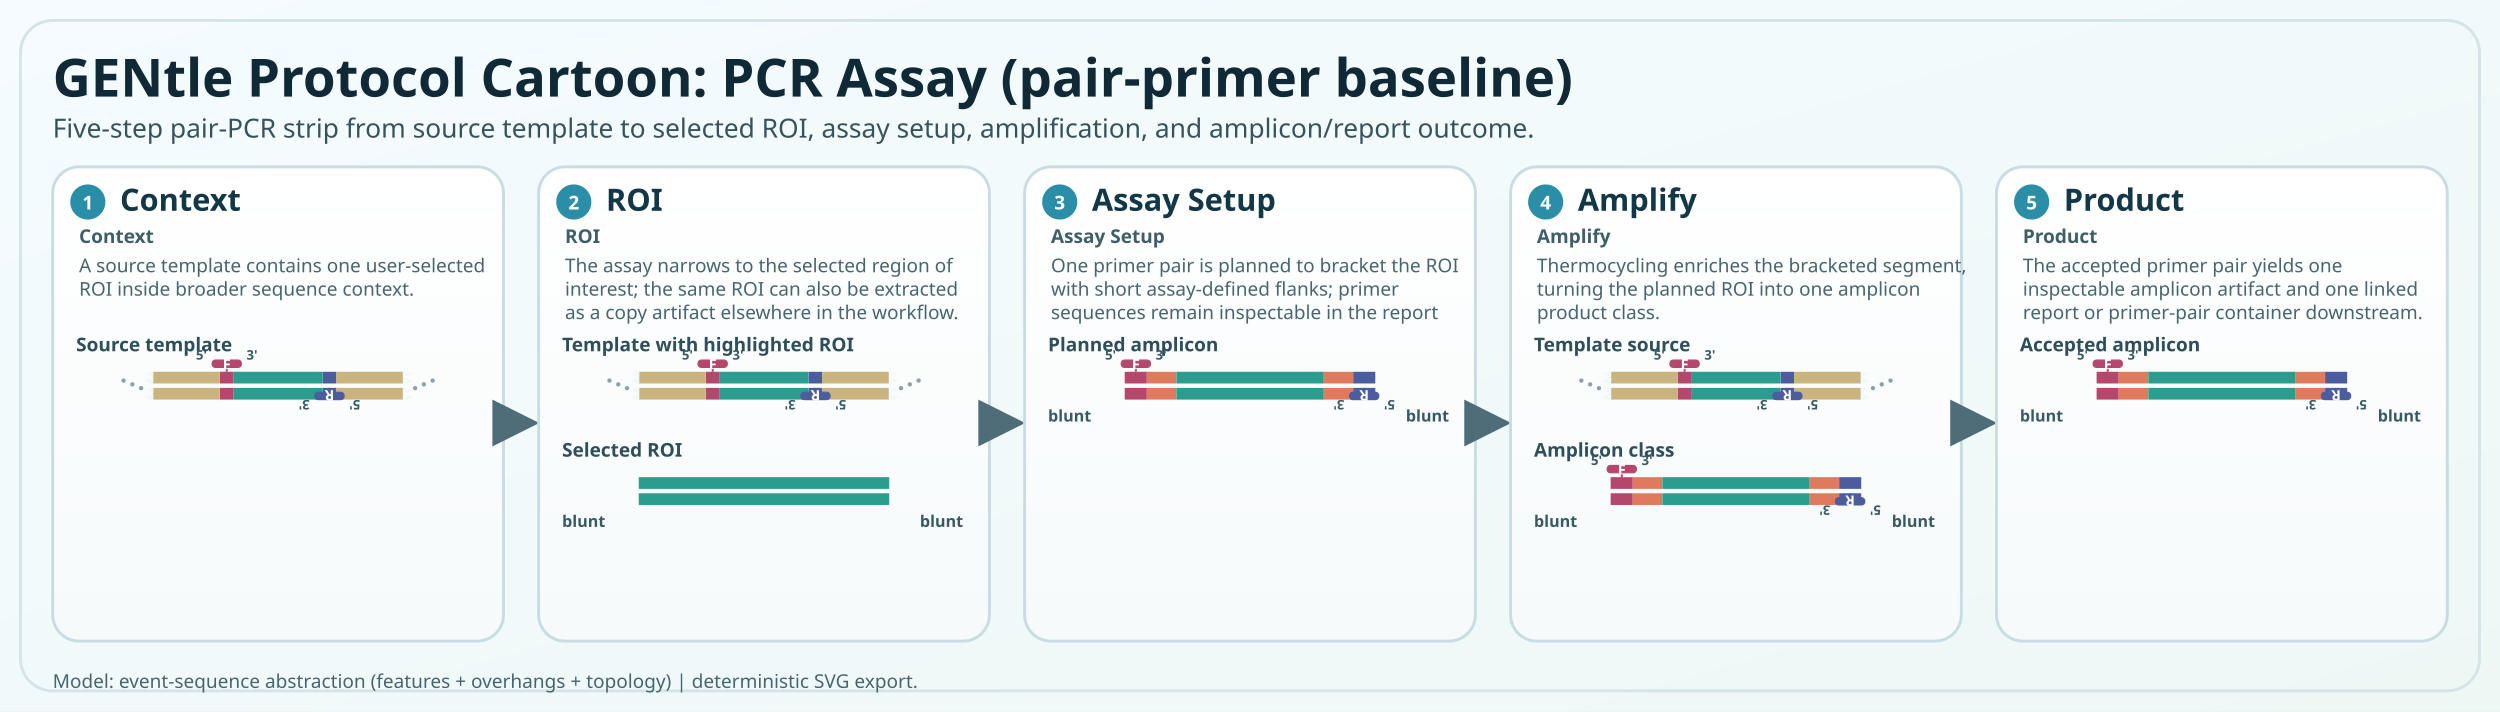
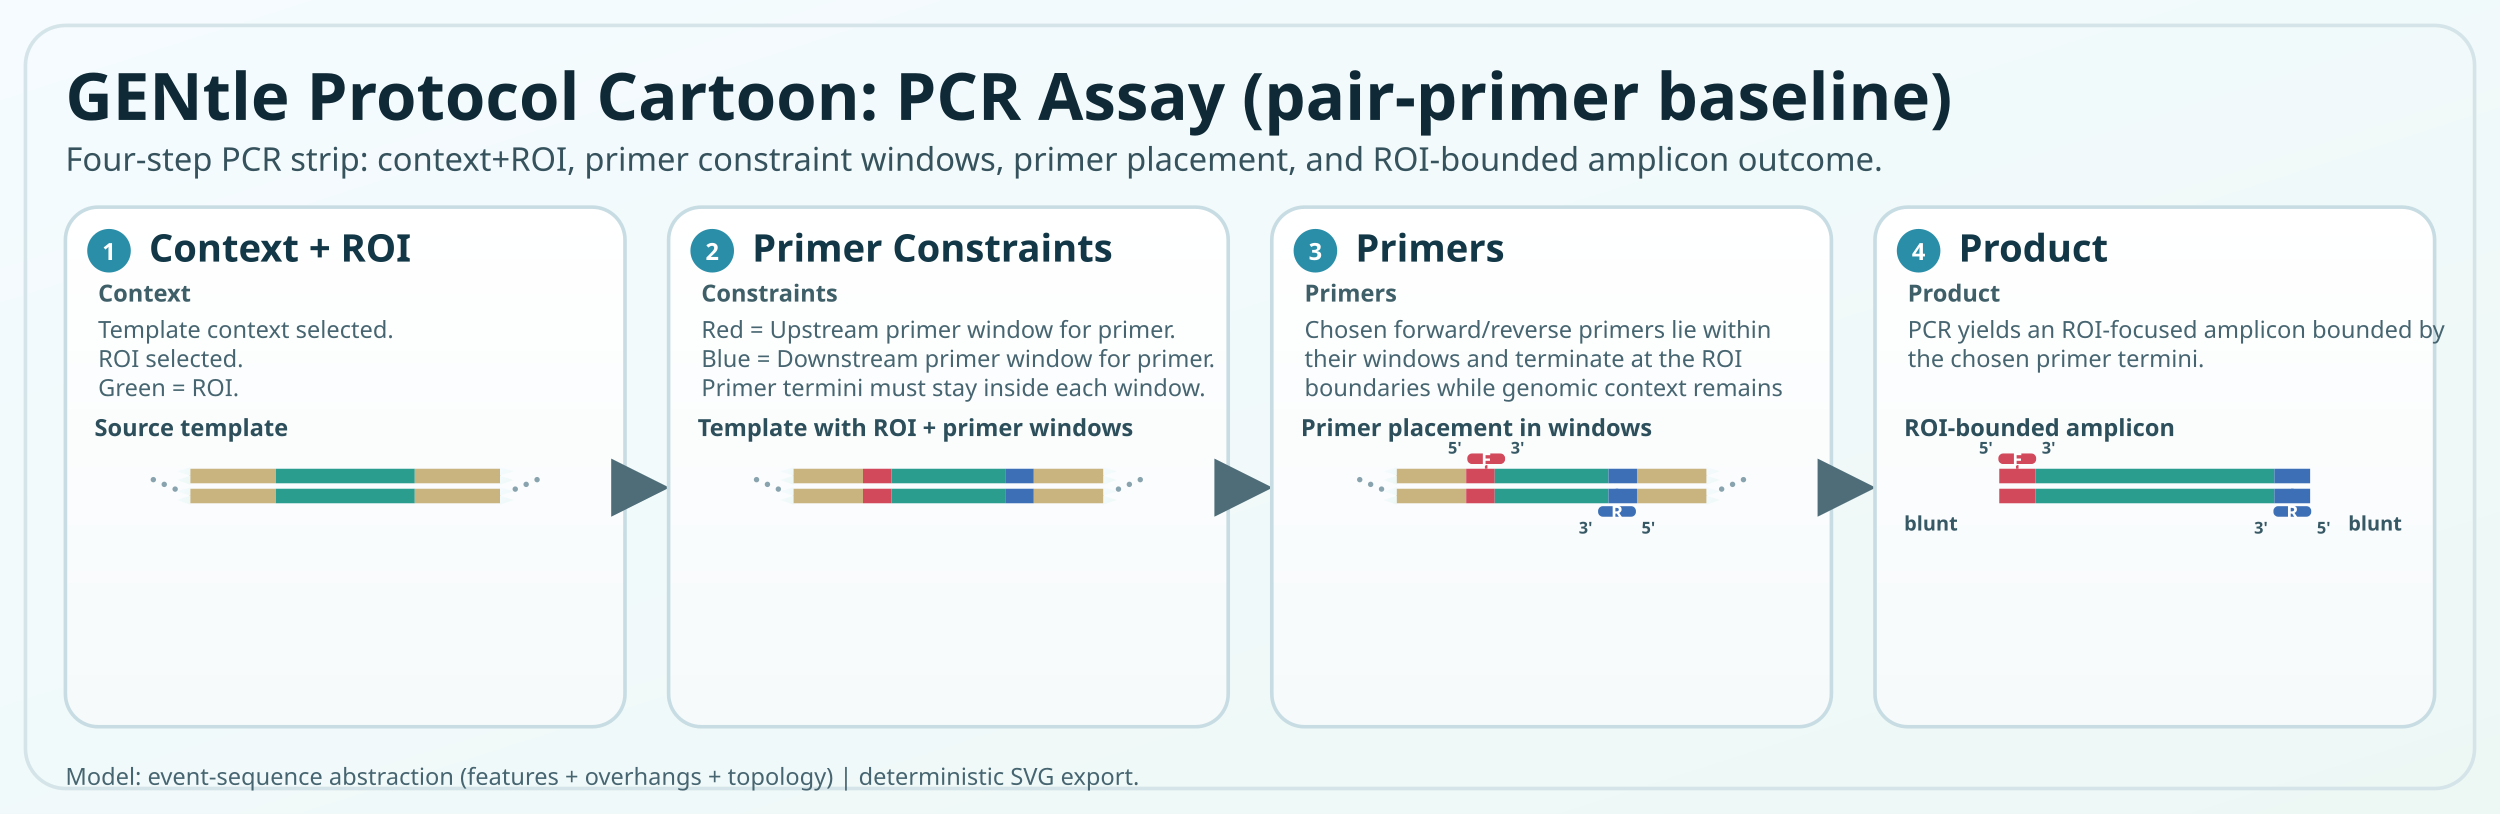
- <svg xmlns="http://www.w3.org/2000/svg" width="1708" height="486" viewBox="0 0 1708 486" role="img" aria-labelledby="title desc" data-protocol-id="pcr.assay.pair">
+ <svg xmlns="http://www.w3.org/2000/svg" width="1376" height="448" viewBox="0 0 1376 448" role="img" aria-labelledby="title desc" data-protocol-id="pcr.assay.pair">
  <defs>
    <linearGradient id="pc_bg" x1="0" y1="0" x2="1" y2="1">
      <stop offset="0%" stop-color="#f5fbff" />
      <stop offset="100%" stop-color="#edf8f5" />
    </linearGradient>
    <linearGradient id="pc_panel" x1="0" y1="0" x2="0" y2="1">
      <stop offset="0%" stop-color="#ffffff" />
      <stop offset="100%" stop-color="#f6fafb" />
    </linearGradient>
    <marker id="pc_arrow" markerWidth="12" markerHeight="12" refX="9" refY="6" orient="auto">
      <path d="M1,1 L11,6 L1,11 Z" fill="#4e6d78" />
    </marker>
    <style>.pc_title { font: 700 36px 'Avenir Next', 'Trebuchet MS', 'Segoe UI', sans-serif; fill: #0f2a36; }.pc_sub { font: 500 18px 'Avenir Next', 'Trebuchet MS', 'Segoe UI', sans-serif; fill: #36535d; }.pc_panel_title { font: 700 21px 'Avenir Next', 'Trebuchet MS', 'Segoe UI', sans-serif; fill: #123746; }.pc_panel_sub { font: 600 13px 'Avenir Next', 'Trebuchet MS', 'Segoe UI', sans-serif; fill: #3f5f68; }.pc_caption { font: 500 13px 'Avenir Next', 'Trebuchet MS', 'Segoe UI', sans-serif; fill: #466570; }.pc_mol_label { font: 600 13px 'Avenir Next', 'Trebuchet MS', 'Segoe UI', sans-serif; fill: #2d4f5b; }.pc_end_label { font: 600 11px 'Avenir Next', 'Trebuchet MS', 'Segoe UI', sans-serif; fill: #375965; }.pc_feature_marker_text { font: 700 10px 'Avenir Next', 'Trebuchet MS', 'Segoe UI', sans-serif; fill: #ffffff; }.pc_primer_label { font: 700 10px 'Avenir Next', 'Trebuchet MS', 'Segoe UI', sans-serif; fill: #ffffff; }.pc_primer_end_label { font: 600 9px 'Avenir Next', 'Trebuchet MS', 'Segoe UI', sans-serif; fill: #375965; }.pc_step_num { font: 700 13px 'Avenir Next', 'Trebuchet MS', 'Segoe UI', sans-serif; fill: #ffffff; }.pc_box { fill: url(#pc_panel); stroke: #c8dde3; stroke-width: 2; }.pc_link { stroke: #4e6d78; stroke-width: 3.2; marker-end: url(#pc_arrow); fill: none; }</style>
  </defs>
-   <rect x="0" y="0" width="1708" height="486" fill="url(#pc_bg)" />
-   <rect x="14" y="14" width="1680" height="458" rx="22" fill="none" stroke="#d4e4e8" stroke-width="2" />
+   <rect x="0" y="0" width="1376" height="448" fill="url(#pc_bg)" />
+   <rect x="14" y="14" width="1348" height="420" rx="22" fill="none" stroke="#d4e4e8" stroke-width="2" />
  <text x="36.0" y="66.0" class="pc_title">GENtle Protocol Cartoon: PCR Assay (pair-primer baseline)</text>
-   <text x="36.0" y="94.0" class="pc_sub">Five-step pair-PCR strip from source template to selected ROI, assay setup, amplification, and amplicon/report outcome.</text>
-   <rect class="pc_box" x="36.0" y="114.0" width="308.0" height="324.0" rx="18" data-event-id="context" data-action="Context" />
+   <text x="36.0" y="94.0" class="pc_sub">Four-step PCR strip: context+ROI, primer constraint windows, primer placement, and ROI-bounded amplicon outcome.</text>
+   <rect class="pc_box" x="36.0" y="114.0" width="308.0" height="286.0" rx="18" data-event-id="context_roi" data-action="Context" />
  <circle cx="60.0" cy="138.0" r="12" fill="#2b8ea8" />
  <text x="60.0" y="138.5" class="pc_step_num" text-anchor="middle" dominant-baseline="middle">1</text>
-   <text x="82.0" y="144.0" class="pc_panel_title">Context</text>
+   <text x="82.0" y="144.0" class="pc_panel_title">Context + ROI</text>
  <text x="54.0" y="166.0" class="pc_panel_sub">Context</text>
-   <text x="54.0" y="186.0" class="pc_caption">A source template contains one user-selected</text>
-   <text x="54.0" y="202.0" class="pc_caption">ROI inside broader sequence context.</text>
+   <text x="54.0" y="186.0" class="pc_caption">Template context selected.</text>
+   <text x="54.0" y="202.0" class="pc_caption">ROI selected.</text>
+   <text x="54.0" y="218.0" class="pc_caption">Green = ROI.</text>
  <g data-molecule-id="template_context" data-topology="linear">
    <text x="52.0" y="240.0" class="pc_mol_label">Source template</text>
-     <rect x="104.4" y="254.0" width="45.8" height="8" fill="#c9b37e" />
-     <rect x="150.3" y="254.0" width="9.2" height="8" fill="#b5476d" />
-     <rect x="159.4" y="254.0" width="61.1" height="8" fill="#2a9d8f" />
-     <rect x="220.6" y="254.0" width="9.2" height="8" fill="#4c5d9e" />
-     <rect x="229.7" y="254.0" width="45.8" height="8" fill="#c9b37e" />
-     <rect x="104.4" y="265.0" width="45.8" height="8" fill="#c9b37e" />
-     <rect x="150.3" y="265.0" width="9.2" height="8" fill="#b5476d" />
-     <rect x="159.4" y="265.0" width="61.1" height="8" fill="#2a9d8f" />
-     <rect x="220.6" y="265.0" width="9.2" height="8" fill="#4c5d9e" />
-     <rect x="229.7" y="265.0" width="45.8" height="8" fill="#c9b37e" />
-     <g data-primer-glyph="F" data-primer-anchor="top" data-primer-rotation="0">
-       <line x1="154.9" y1="254.0" x2="154.9" y2="252.0" stroke="#b5476d" stroke-width="1.4" />
-       <rect x="144.9" y="246.0" width="20.0" height="5.0" rx="2.2" fill="#b5476d" stroke="#b5476d" stroke-width="0.8" />
-       <text x="154.9" y="248.9" class="pc_primer_label" text-anchor="middle" dominant-baseline="middle">F</text>
-       <text x="141.4" y="242.5" class="pc_primer_end_label" text-anchor="end" dominant-baseline="middle">5'</text>
-       <text x="168.4" y="242.5" class="pc_primer_end_label" text-anchor="start" dominant-baseline="middle">3'</text>
-     </g>
-     <g data-primer-glyph="R" data-primer-anchor="bottom" data-primer-rotation="180" transform="rotate(180 225.1 265.0)">
-       <line x1="225.1" y1="265.0" x2="225.1" y2="263.0" stroke="#4c5d9e" stroke-width="1.4" />
-       <rect x="215.1" y="257.0" width="20.0" height="5.0" rx="2.2" fill="#4c5d9e" stroke="#4c5d9e" stroke-width="0.8" />
-       <text x="225.1" y="259.9" class="pc_primer_label" text-anchor="middle" dominant-baseline="middle">R</text>
-       <text x="211.6" y="253.5" class="pc_primer_end_label" text-anchor="end" dominant-baseline="middle">5'</text>
-       <text x="238.6" y="253.5" class="pc_primer_end_label" text-anchor="start" dominant-baseline="middle">3'</text>
-     </g>
-     <path d="M 104.8 253.2 L 97.4 255.4 L 104.8 257.8 L 97.4 260.2 L 104.8 262.8 Z" fill="url(#pc_bg)" />
-     <path d="M 104.8 264.2 L 97.4 266.4 L 104.8 268.8 L 97.4 271.2 L 104.8 273.8 Z" fill="url(#pc_bg)" />
-     <circle cx="84.4" cy="260.0" r="1.5" fill="#88a3ad" />
-     <circle cx="90.4" cy="262.6" r="1.5" fill="#88a3ad" />
-     <circle cx="96.4" cy="265.2" r="1.5" fill="#88a3ad" />
-     <path d="M 275.2 253.2 L 282.6 255.4 L 275.2 257.8 L 282.6 260.2 L 275.2 262.8 Z" fill="url(#pc_bg)" />
-     <path d="M 275.2 264.2 L 282.6 266.4 L 275.2 268.8 L 282.6 271.2 L 275.2 273.8 Z" fill="url(#pc_bg)" />
-     <circle cx="295.6" cy="260.0" r="1.5" fill="#88a3ad" />
-     <circle cx="289.6" cy="262.6" r="1.5" fill="#88a3ad" />
-     <circle cx="283.6" cy="265.2" r="1.5" fill="#88a3ad" />
+     <rect x="104.4" y="258.0" width="47.2" height="8" fill="#c9b37e" />
+     <rect x="151.7" y="258.0" width="76.6" height="8" fill="#2a9d8f" />
+     <rect x="228.3" y="258.0" width="47.2" height="8" fill="#c9b37e" />
+     <rect x="104.4" y="269.0" width="47.2" height="8" fill="#c9b37e" />
+     <rect x="151.7" y="269.0" width="76.6" height="8" fill="#2a9d8f" />
+     <rect x="228.3" y="269.0" width="47.2" height="8" fill="#c9b37e" />
+     <path d="M 104.8 257.2 L 97.4 259.4 L 104.8 261.8 L 97.4 264.2 L 104.8 266.8 Z" fill="url(#pc_bg)" />
+     <path d="M 104.8 268.2 L 97.4 270.4 L 104.8 272.8 L 97.4 275.2 L 104.8 277.8 Z" fill="url(#pc_bg)" />
+     <circle cx="84.4" cy="264.0" r="1.5" fill="#88a3ad" />
+     <circle cx="90.4" cy="266.6" r="1.5" fill="#88a3ad" />
+     <circle cx="96.4" cy="269.2" r="1.5" fill="#88a3ad" />
+     <path d="M 275.2 257.2 L 282.6 259.4 L 275.2 261.8 L 282.6 264.2 L 275.2 266.8 Z" fill="url(#pc_bg)" />
+     <path d="M 275.2 268.2 L 282.6 270.4 L 275.2 272.8 L 282.6 275.2 L 275.2 277.8 Z" fill="url(#pc_bg)" />
+     <circle cx="295.6" cy="264.0" r="1.5" fill="#88a3ad" />
+     <circle cx="289.6" cy="266.6" r="1.5" fill="#88a3ad" />
+     <circle cx="283.6" cy="269.2" r="1.5" fill="#88a3ad" />
  </g>
-   <path d="M 348.0 289.0 L 362.0 289.0" class="pc_link" />
-   <rect class="pc_box" x="368.0" y="114.0" width="308.0" height="324.0" rx="18" data-event-id="roi" data-action="ROI" />
+   <path d="M 348.0 268.4 L 362.0 268.4" class="pc_link" />
+   <rect class="pc_box" x="368.0" y="114.0" width="308.0" height="286.0" rx="18" data-event-id="primer_constraints" data-action="Constraints" />
  <circle cx="392.0" cy="138.0" r="12" fill="#2b8ea8" />
  <text x="392.0" y="138.5" class="pc_step_num" text-anchor="middle" dominant-baseline="middle">2</text>
-   <text x="414.0" y="144.0" class="pc_panel_title">ROI</text>
-   <text x="386.0" y="166.0" class="pc_panel_sub">ROI</text>
-   <text x="386.0" y="186.0" class="pc_caption">The assay narrows to the selected region of</text>
-   <text x="386.0" y="202.0" class="pc_caption">interest; the same ROI can also be extracted</text>
-   <text x="386.0" y="218.0" class="pc_caption">as a copy artifact elsewhere in the workflow.</text>
-   <g data-molecule-id="template_context_targeted" data-topology="linear">
-     <text x="384.0" y="240.0" class="pc_mol_label">Template with highlighted ROI</text>
-     <rect x="436.4" y="254.0" width="45.8" height="8" fill="#c9b37e" />
-     <rect x="482.3" y="254.0" width="9.2" height="8" fill="#b5476d" />
-     <rect x="491.4" y="254.0" width="61.1" height="8" fill="#2a9d8f" />
-     <rect x="552.6" y="254.0" width="9.2" height="8" fill="#4c5d9e" />
-     <rect x="561.7" y="254.0" width="45.8" height="8" fill="#c9b37e" />
-     <rect x="436.4" y="265.0" width="45.8" height="8" fill="#c9b37e" />
-     <rect x="482.3" y="265.0" width="9.2" height="8" fill="#b5476d" />
-     <rect x="491.4" y="265.0" width="61.1" height="8" fill="#2a9d8f" />
-     <rect x="552.6" y="265.0" width="9.2" height="8" fill="#4c5d9e" />
-     <rect x="561.7" y="265.0" width="45.8" height="8" fill="#c9b37e" />
-     <g data-primer-glyph="F" data-primer-anchor="top" data-primer-rotation="0">
-       <line x1="486.9" y1="254.0" x2="486.9" y2="252.0" stroke="#b5476d" stroke-width="1.4" />
-       <rect x="476.9" y="246.0" width="20.0" height="5.0" rx="2.2" fill="#b5476d" stroke="#b5476d" stroke-width="0.8" />
-       <text x="486.9" y="248.9" class="pc_primer_label" text-anchor="middle" dominant-baseline="middle">F</text>
-       <text x="473.4" y="242.5" class="pc_primer_end_label" text-anchor="end" dominant-baseline="middle">5'</text>
-       <text x="500.4" y="242.5" class="pc_primer_end_label" text-anchor="start" dominant-baseline="middle">3'</text>
-     </g>
-     <g data-primer-glyph="R" data-primer-anchor="bottom" data-primer-rotation="180" transform="rotate(180 557.1 265.0)">
-       <line x1="557.1" y1="265.0" x2="557.1" y2="263.0" stroke="#4c5d9e" stroke-width="1.4" />
-       <rect x="547.1" y="257.0" width="20.0" height="5.0" rx="2.2" fill="#4c5d9e" stroke="#4c5d9e" stroke-width="0.8" />
-       <text x="557.1" y="259.9" class="pc_primer_label" text-anchor="middle" dominant-baseline="middle">R</text>
-       <text x="543.6" y="253.5" class="pc_primer_end_label" text-anchor="end" dominant-baseline="middle">5'</text>
-       <text x="570.6" y="253.5" class="pc_primer_end_label" text-anchor="start" dominant-baseline="middle">3'</text>
-     </g>
-     <path d="M 436.8 253.2 L 429.4 255.4 L 436.8 257.8 L 429.4 260.2 L 436.8 262.8 Z" fill="url(#pc_bg)" />
-     <path d="M 436.8 264.2 L 429.4 266.4 L 436.8 268.8 L 429.4 271.2 L 436.8 273.8 Z" fill="url(#pc_bg)" />
-     <circle cx="416.4" cy="260.0" r="1.5" fill="#88a3ad" />
-     <circle cx="422.4" cy="262.6" r="1.5" fill="#88a3ad" />
-     <circle cx="428.4" cy="265.2" r="1.5" fill="#88a3ad" />
-     <path d="M 607.2 253.2 L 614.6 255.4 L 607.2 257.8 L 614.6 260.2 L 607.2 262.8 Z" fill="url(#pc_bg)" />
-     <path d="M 607.2 264.2 L 614.6 266.4 L 607.2 268.8 L 614.6 271.2 L 607.2 273.8 Z" fill="url(#pc_bg)" />
-     <circle cx="627.6" cy="260.0" r="1.5" fill="#88a3ad" />
-     <circle cx="621.6" cy="262.6" r="1.5" fill="#88a3ad" />
-     <circle cx="615.6" cy="265.2" r="1.5" fill="#88a3ad" />
+   <text x="414.0" y="144.0" class="pc_panel_title">Primer Constraints</text>
+   <text x="386.0" y="166.0" class="pc_panel_sub">Constraints</text>
+   <text x="386.0" y="186.0" class="pc_caption">Red = Upstream primer window for primer.</text>
+   <text x="386.0" y="202.0" class="pc_caption">Blue = Downstream primer window for primer.</text>
+   <text x="386.0" y="218.0" class="pc_caption">Primer termini must stay inside each window.</text>
+   <g data-molecule-id="template_with_windows" data-topology="linear">
+     <text x="384.0" y="240.0" class="pc_mol_label">Template with ROI + primer windows</text>
+     <rect x="436.4" y="258.0" width="38.6" height="8" fill="#c9b37e" />
+     <rect x="475.0" y="258.0" width="15.7" height="8" fill="#d1495b" />
+     <rect x="490.7" y="258.0" width="62.6" height="8" fill="#2a9d8f" />
+     <rect x="553.3" y="258.0" width="15.7" height="8" fill="#3d6fb6" />
+     <rect x="569.0" y="258.0" width="38.6" height="8" fill="#c9b37e" />
+     <rect x="436.4" y="269.0" width="38.6" height="8" fill="#c9b37e" />
+     <rect x="475.0" y="269.0" width="15.7" height="8" fill="#d1495b" />
+     <rect x="490.7" y="269.0" width="62.6" height="8" fill="#2a9d8f" />
+     <rect x="553.3" y="269.0" width="15.7" height="8" fill="#3d6fb6" />
+     <rect x="569.0" y="269.0" width="38.6" height="8" fill="#c9b37e" />
+     <path d="M 436.8 257.2 L 429.4 259.4 L 436.8 261.8 L 429.4 264.2 L 436.8 266.8 Z" fill="url(#pc_bg)" />
+     <path d="M 436.8 268.2 L 429.4 270.4 L 436.8 272.8 L 429.4 275.2 L 436.8 277.8 Z" fill="url(#pc_bg)" />
+     <circle cx="416.4" cy="264.0" r="1.5" fill="#88a3ad" />
+     <circle cx="422.4" cy="266.6" r="1.5" fill="#88a3ad" />
+     <circle cx="428.4" cy="269.2" r="1.5" fill="#88a3ad" />
+     <path d="M 607.2 257.2 L 614.6 259.4 L 607.2 261.8 L 614.6 264.2 L 607.2 266.8 Z" fill="url(#pc_bg)" />
+     <path d="M 607.2 268.2 L 614.6 270.4 L 607.2 272.8 L 614.6 275.2 L 607.2 277.8 Z" fill="url(#pc_bg)" />
+     <circle cx="627.6" cy="264.0" r="1.5" fill="#88a3ad" />
+     <circle cx="621.6" cy="266.6" r="1.5" fill="#88a3ad" />
+     <circle cx="615.6" cy="269.2" r="1.5" fill="#88a3ad" />
  </g>
-   <g data-molecule-id="selected_roi" data-topology="linear">
-     <text x="384.0" y="312.0" class="pc_mol_label">Selected ROI</text>
-     <text x="384.0" y="360.0" class="pc_end_label" text-anchor="start">blunt</text>
-     <text x="658.0" y="360.0" class="pc_end_label" text-anchor="end">blunt</text>
-     <rect x="436.4" y="326.0" width="171.1" height="8" fill="#2a9d8f" />
-     <rect x="436.4" y="337.0" width="171.1" height="8" fill="#2a9d8f" />
-   </g>
-   <path d="M 680.0 289.0 L 694.0 289.0" class="pc_link" />
-   <rect class="pc_box" x="700.0" y="114.0" width="308.0" height="324.0" rx="18" data-event-id="assay_setup" data-action="Assay Setup" />
+   <path d="M 680.0 268.4 L 694.0 268.4" class="pc_link" />
+   <rect class="pc_box" x="700.0" y="114.0" width="308.0" height="286.0" rx="18" data-event-id="primers" data-action="Primers" />
  <circle cx="724.0" cy="138.0" r="12" fill="#2b8ea8" />
  <text x="724.0" y="138.5" class="pc_step_num" text-anchor="middle" dominant-baseline="middle">3</text>
-   <text x="746.0" y="144.0" class="pc_panel_title">Assay Setup</text>
-   <text x="718.0" y="166.0" class="pc_panel_sub">Assay Setup</text>
-   <text x="718.0" y="186.0" class="pc_caption">One primer pair is planned to bracket the ROI</text>
-   <text x="718.0" y="202.0" class="pc_caption">with short assay-defined flanks; primer</text>
-   <text x="718.0" y="218.0" class="pc_caption">sequences remain inspectable in the report</text>
-   <g data-molecule-id="planned_amplicon" data-topology="linear">
-     <text x="716.0" y="240.0" class="pc_mol_label">Planned amplicon</text>
-     <text x="716.0" y="288.0" class="pc_end_label" text-anchor="start">blunt</text>
-     <text x="990.0" y="288.0" class="pc_end_label" text-anchor="end">blunt</text>
-     <rect x="768.4" y="254.0" width="15.1" height="8" fill="#b5476d" />
-     <rect x="783.5" y="254.0" width="20.1" height="8" fill="#e07a5f" />
-     <rect x="803.7" y="254.0" width="100.7" height="8" fill="#2a9d8f" />
-     <rect x="904.3" y="254.0" width="20.1" height="8" fill="#e07a5f" />
-     <rect x="924.5" y="254.0" width="15.1" height="8" fill="#4c5d9e" />
-     <rect x="768.4" y="265.0" width="15.1" height="8" fill="#b5476d" />
-     <rect x="783.5" y="265.0" width="20.1" height="8" fill="#e07a5f" />
-     <rect x="803.7" y="265.0" width="100.7" height="8" fill="#2a9d8f" />
-     <rect x="904.3" y="265.0" width="20.1" height="8" fill="#e07a5f" />
-     <rect x="924.5" y="265.0" width="15.1" height="8" fill="#4c5d9e" />
+   <text x="746.0" y="144.0" class="pc_panel_title">Primers</text>
+   <text x="718.0" y="166.0" class="pc_panel_sub">Primers</text>
+   <text x="718.0" y="186.0" class="pc_caption">Chosen forward/reverse primers lie within</text>
+   <text x="718.0" y="202.0" class="pc_caption">their windows and terminate at the ROI</text>
+   <text x="718.0" y="218.0" class="pc_caption">boundaries while genomic context remains</text>
+   <g data-molecule-id="primer_layout" data-topology="linear">
+     <text x="716.0" y="240.0" class="pc_mol_label">Primer placement in windows</text>
+     <rect x="768.4" y="258.0" width="38.6" height="8" fill="#c9b37e" />
+     <rect x="807.0" y="258.0" width="15.7" height="8" fill="#d1495b" />
+     <rect x="822.7" y="258.0" width="62.6" height="8" fill="#2a9d8f" />
+     <rect x="885.3" y="258.0" width="15.7" height="8" fill="#3d6fb6" />
+     <rect x="901.0" y="258.0" width="38.6" height="8" fill="#c9b37e" />
+     <rect x="768.4" y="269.0" width="38.6" height="8" fill="#c9b37e" />
+     <rect x="807.0" y="269.0" width="15.7" height="8" fill="#d1495b" />
+     <rect x="822.7" y="269.0" width="62.6" height="8" fill="#2a9d8f" />
+     <rect x="885.3" y="269.0" width="15.7" height="8" fill="#3d6fb6" />
+     <rect x="901.0" y="269.0" width="38.6" height="8" fill="#c9b37e" />
    <g data-primer-glyph="F" data-primer-anchor="top" data-primer-rotation="0">
-       <line x1="776.0" y1="254.0" x2="776.0" y2="252.0" stroke="#b5476d" stroke-width="1.4" />
-       <rect x="766.0" y="246.0" width="20.0" height="5.0" rx="2.2" fill="#b5476d" stroke="#b5476d" stroke-width="0.8" />
-       <text x="776.0" y="248.9" class="pc_primer_label" text-anchor="middle" dominant-baseline="middle">F</text>
-       <text x="762.5" y="242.5" class="pc_primer_end_label" text-anchor="end" dominant-baseline="middle">5'</text>
-       <text x="789.5" y="242.5" class="pc_primer_end_label" text-anchor="start" dominant-baseline="middle">3'</text>
+       <line x1="818.0" y1="258.0" x2="818.0" y2="256.0" stroke="#d1495b" stroke-width="1.4" />
+       <rect x="808.0" y="250.0" width="20.0" height="5.0" rx="2.2" fill="#d1495b" stroke="#d1495b" stroke-width="0.8" />
+       <text x="818.0" y="252.9" class="pc_primer_label" text-anchor="middle" dominant-baseline="middle">F</text>
+       <text x="804.5" y="246.5" class="pc_primer_end_label" text-anchor="end" dominant-baseline="middle">5'</text>
+       <text x="831.5" y="246.5" class="pc_primer_end_label" text-anchor="start" dominant-baseline="middle">3'</text>
    </g>
-     <g data-primer-glyph="R" data-primer-anchor="bottom" data-primer-rotation="180" transform="rotate(180 932.0 265.0)">
-       <line x1="932.0" y1="265.0" x2="932.0" y2="263.0" stroke="#4c5d9e" stroke-width="1.4" />
-       <rect x="922.0" y="257.0" width="20.0" height="5.0" rx="2.2" fill="#4c5d9e" stroke="#4c5d9e" stroke-width="0.8" />
-       <text x="932.0" y="259.9" class="pc_primer_label" text-anchor="middle" dominant-baseline="middle">R</text>
-       <text x="918.5" y="253.5" class="pc_primer_end_label" text-anchor="end" dominant-baseline="middle">5'</text>
-       <text x="945.5" y="253.5" class="pc_primer_end_label" text-anchor="start" dominant-baseline="middle">3'</text>
+     <g data-primer-glyph="R" data-primer-anchor="bottom" data-primer-rotation="0">
+       <line x1="890.0" y1="269.0" x2="890.0" y2="274.0" stroke="#3d6fb6" stroke-width="1.4" />
+       <rect x="880.0" y="279.0" width="20.0" height="5.0" rx="2.2" fill="#3d6fb6" stroke="#3d6fb6" stroke-width="0.8" />
+       <text x="890.0" y="281.9" class="pc_primer_label" text-anchor="middle" dominant-baseline="middle">R</text>
+       <text x="876.5" y="290.5" class="pc_primer_end_label" text-anchor="end" dominant-baseline="middle">3'</text>
+       <text x="903.5" y="290.5" class="pc_primer_end_label" text-anchor="start" dominant-baseline="middle">5'</text>
+     </g>
+     <path d="M 768.8 257.2 L 761.4 259.4 L 768.8 261.8 L 761.4 264.2 L 768.8 266.8 Z" fill="url(#pc_bg)" />
+     <path d="M 768.8 268.2 L 761.4 270.4 L 768.8 272.8 L 761.4 275.2 L 768.8 277.8 Z" fill="url(#pc_bg)" />
+     <circle cx="748.4" cy="264.0" r="1.5" fill="#88a3ad" />
+     <circle cx="754.4" cy="266.6" r="1.5" fill="#88a3ad" />
+     <circle cx="760.4" cy="269.2" r="1.5" fill="#88a3ad" />
+     <path d="M 939.2 257.2 L 946.6 259.4 L 939.2 261.8 L 946.6 264.2 L 939.2 266.8 Z" fill="url(#pc_bg)" />
+     <path d="M 939.2 268.2 L 946.6 270.4 L 939.2 272.8 L 946.6 275.2 L 939.2 277.8 Z" fill="url(#pc_bg)" />
+     <circle cx="959.6" cy="264.0" r="1.5" fill="#88a3ad" />
+     <circle cx="953.6" cy="266.6" r="1.5" fill="#88a3ad" />
+     <circle cx="947.6" cy="269.2" r="1.5" fill="#88a3ad" />
+   </g>
+   <path d="M 1012.0 268.4 L 1026.0 268.4" class="pc_link" />
+   <rect class="pc_box" x="1032.0" y="114.0" width="308.0" height="286.0" rx="18" data-event-id="product" data-action="Product" />
+   <circle cx="1056.0" cy="138.0" r="12" fill="#2b8ea8" />
+   <text x="1056.0" y="138.5" class="pc_step_num" text-anchor="middle" dominant-baseline="middle">4</text>
+   <text x="1078.0" y="144.0" class="pc_panel_title">Product</text>
+   <text x="1050.0" y="166.0" class="pc_panel_sub">Product</text>
+   <text x="1050.0" y="186.0" class="pc_caption">PCR yields an ROI-focused amplicon bounded by</text>
+   <text x="1050.0" y="202.0" class="pc_caption">the chosen primer termini.</text>
+   <g data-molecule-id="accepted_amplicon" data-topology="linear">
+     <text x="1048.0" y="240.0" class="pc_mol_label">ROI-bounded amplicon</text>
+     <text x="1048.0" y="292.0" class="pc_end_label" text-anchor="start">blunt</text>
+     <text x="1322.0" y="292.0" class="pc_end_label" text-anchor="end">blunt</text>
+     <rect x="1100.4" y="258.0" width="19.7" height="8" fill="#d1495b" />
+     <rect x="1120.2" y="258.0" width="131.6" height="8" fill="#2a9d8f" />
+     <rect x="1251.8" y="258.0" width="19.7" height="8" fill="#3d6fb6" />
+     <rect x="1100.4" y="269.0" width="19.7" height="8" fill="#d1495b" />
+     <rect x="1120.2" y="269.0" width="131.6" height="8" fill="#2a9d8f" />
+     <rect x="1251.8" y="269.0" width="19.7" height="8" fill="#3d6fb6" />
+     <g data-primer-glyph="F" data-primer-anchor="top" data-primer-rotation="0">
+       <line x1="1110.3" y1="258.0" x2="1110.3" y2="256.0" stroke="#d1495b" stroke-width="1.4" />
+       <rect x="1100.3" y="250.0" width="20.0" height="5.0" rx="2.2" fill="#d1495b" stroke="#d1495b" stroke-width="0.8" />
+       <text x="1110.3" y="252.9" class="pc_primer_label" text-anchor="middle" dominant-baseline="middle">F</text>
+       <text x="1096.8" y="246.5" class="pc_primer_end_label" text-anchor="end" dominant-baseline="middle">5'</text>
+       <text x="1123.8" y="246.5" class="pc_primer_end_label" text-anchor="start" dominant-baseline="middle">3'</text>
+     </g>
+     <g data-primer-glyph="R" data-primer-anchor="bottom" data-primer-rotation="0">
+       <line x1="1261.7" y1="269.0" x2="1261.7" y2="274.0" stroke="#3d6fb6" stroke-width="1.4" />
+       <rect x="1251.7" y="279.0" width="20.0" height="5.0" rx="2.2" fill="#3d6fb6" stroke="#3d6fb6" stroke-width="0.8" />
+       <text x="1261.7" y="281.9" class="pc_primer_label" text-anchor="middle" dominant-baseline="middle">R</text>
+       <text x="1248.2" y="290.5" class="pc_primer_end_label" text-anchor="end" dominant-baseline="middle">3'</text>
+       <text x="1275.2" y="290.5" class="pc_primer_end_label" text-anchor="start" dominant-baseline="middle">5'</text>
    </g>
  </g>
-   <path d="M 1012.0 289.0 L 1026.0 289.0" class="pc_link" />
-   <rect class="pc_box" x="1032.0" y="114.0" width="308.0" height="324.0" rx="18" data-event-id="amplify" data-action="Amplify" />
-   <circle cx="1056.0" cy="138.0" r="12" fill="#2b8ea8" />
-   <text x="1056.0" y="138.5" class="pc_step_num" text-anchor="middle" dominant-baseline="middle">4</text>
-   <text x="1078.0" y="144.0" class="pc_panel_title">Amplify</text>
-   <text x="1050.0" y="166.0" class="pc_panel_sub">Amplify</text>
-   <text x="1050.0" y="186.0" class="pc_caption">Thermocycling enriches the bracketed segment,</text>
-   <text x="1050.0" y="202.0" class="pc_caption">turning the planned ROI into one amplicon</text>
-   <text x="1050.0" y="218.0" class="pc_caption">product class.</text>
-   <g data-molecule-id="template_source_during_pcr" data-topology="linear">
-     <text x="1048.0" y="240.0" class="pc_mol_label">Template source</text>
-     <rect x="1100.4" y="254.0" width="45.8" height="8" fill="#c9b37e" />
-     <rect x="1146.3" y="254.0" width="9.2" height="8" fill="#b5476d" />
-     <rect x="1155.4" y="254.0" width="61.1" height="8" fill="#2a9d8f" />
-     <rect x="1216.6" y="254.0" width="9.2" height="8" fill="#4c5d9e" />
-     <rect x="1225.7" y="254.0" width="45.8" height="8" fill="#c9b37e" />
-     <rect x="1100.4" y="265.0" width="45.8" height="8" fill="#c9b37e" />
-     <rect x="1146.3" y="265.0" width="9.2" height="8" fill="#b5476d" />
-     <rect x="1155.4" y="265.0" width="61.1" height="8" fill="#2a9d8f" />
-     <rect x="1216.6" y="265.0" width="9.2" height="8" fill="#4c5d9e" />
-     <rect x="1225.7" y="265.0" width="45.8" height="8" fill="#c9b37e" />
-     <g data-primer-glyph="F" data-primer-anchor="top" data-primer-rotation="0">
-       <line x1="1150.9" y1="254.0" x2="1150.9" y2="252.0" stroke="#b5476d" stroke-width="1.4" />
-       <rect x="1140.9" y="246.0" width="20.0" height="5.0" rx="2.2" fill="#b5476d" stroke="#b5476d" stroke-width="0.8" />
-       <text x="1150.9" y="248.9" class="pc_primer_label" text-anchor="middle" dominant-baseline="middle">F</text>
-       <text x="1137.4" y="242.5" class="pc_primer_end_label" text-anchor="end" dominant-baseline="middle">5'</text>
-       <text x="1164.4" y="242.5" class="pc_primer_end_label" text-anchor="start" dominant-baseline="middle">3'</text>
-     </g>
-     <g data-primer-glyph="R" data-primer-anchor="bottom" data-primer-rotation="180" transform="rotate(180 1221.1 265.0)">
-       <line x1="1221.1" y1="265.0" x2="1221.1" y2="263.0" stroke="#4c5d9e" stroke-width="1.4" />
-       <rect x="1211.1" y="257.0" width="20.0" height="5.0" rx="2.2" fill="#4c5d9e" stroke="#4c5d9e" stroke-width="0.8" />
-       <text x="1221.1" y="259.9" class="pc_primer_label" text-anchor="middle" dominant-baseline="middle">R</text>
-       <text x="1207.6" y="253.5" class="pc_primer_end_label" text-anchor="end" dominant-baseline="middle">5'</text>
-       <text x="1234.6" y="253.5" class="pc_primer_end_label" text-anchor="start" dominant-baseline="middle">3'</text>
-     </g>
-     <path d="M 1100.8 253.2 L 1093.4 255.4 L 1100.8 257.8 L 1093.4 260.2 L 1100.8 262.8 Z" fill="url(#pc_bg)" />
-     <path d="M 1100.8 264.2 L 1093.4 266.4 L 1100.8 268.8 L 1093.4 271.2 L 1100.8 273.8 Z" fill="url(#pc_bg)" />
-     <circle cx="1080.4" cy="260.0" r="1.5" fill="#88a3ad" />
-     <circle cx="1086.4" cy="262.6" r="1.5" fill="#88a3ad" />
-     <circle cx="1092.4" cy="265.2" r="1.5" fill="#88a3ad" />
-     <path d="M 1271.2 253.2 L 1278.6 255.4 L 1271.2 257.8 L 1278.6 260.2 L 1271.2 262.8 Z" fill="url(#pc_bg)" />
-     <path d="M 1271.2 264.2 L 1278.6 266.4 L 1271.2 268.8 L 1278.6 271.2 L 1271.2 273.8 Z" fill="url(#pc_bg)" />
-     <circle cx="1291.6" cy="260.0" r="1.5" fill="#88a3ad" />
-     <circle cx="1285.6" cy="262.6" r="1.5" fill="#88a3ad" />
-     <circle cx="1279.6" cy="265.2" r="1.5" fill="#88a3ad" />
-   </g>
-   <g data-molecule-id="amplicon_class" data-topology="linear">
-     <text x="1048.0" y="312.0" class="pc_mol_label">Amplicon class</text>
-     <text x="1048.0" y="360.0" class="pc_end_label" text-anchor="start">blunt</text>
-     <text x="1322.0" y="360.0" class="pc_end_label" text-anchor="end">blunt</text>
-     <rect x="1100.4" y="326.0" width="15.1" height="8" fill="#b5476d" />
-     <rect x="1115.5" y="326.0" width="20.1" height="8" fill="#e07a5f" />
-     <rect x="1135.7" y="326.0" width="100.7" height="8" fill="#2a9d8f" />
-     <rect x="1236.3" y="326.0" width="20.1" height="8" fill="#e07a5f" />
-     <rect x="1256.5" y="326.0" width="15.1" height="8" fill="#4c5d9e" />
-     <rect x="1100.4" y="337.0" width="15.1" height="8" fill="#b5476d" />
-     <rect x="1115.5" y="337.0" width="20.1" height="8" fill="#e07a5f" />
-     <rect x="1135.7" y="337.0" width="100.7" height="8" fill="#2a9d8f" />
-     <rect x="1236.3" y="337.0" width="20.1" height="8" fill="#e07a5f" />
-     <rect x="1256.5" y="337.0" width="15.1" height="8" fill="#4c5d9e" />
-     <g data-primer-glyph="F" data-primer-anchor="top" data-primer-rotation="0">
-       <line x1="1108.0" y1="326.0" x2="1108.0" y2="324.0" stroke="#b5476d" stroke-width="1.4" />
-       <rect x="1098.0" y="318.0" width="20.0" height="5.0" rx="2.2" fill="#b5476d" stroke="#b5476d" stroke-width="0.8" />
-       <text x="1108.0" y="320.9" class="pc_primer_label" text-anchor="middle" dominant-baseline="middle">F</text>
-       <text x="1094.5" y="314.5" class="pc_primer_end_label" text-anchor="end" dominant-baseline="middle">5'</text>
-       <text x="1121.5" y="314.5" class="pc_primer_end_label" text-anchor="start" dominant-baseline="middle">3'</text>
-     </g>
-     <g data-primer-glyph="R" data-primer-anchor="bottom" data-primer-rotation="180" transform="rotate(180 1264.0 337.0)">
-       <line x1="1264.0" y1="337.0" x2="1264.0" y2="335.0" stroke="#4c5d9e" stroke-width="1.4" />
-       <rect x="1254.0" y="329.0" width="20.0" height="5.0" rx="2.2" fill="#4c5d9e" stroke="#4c5d9e" stroke-width="0.8" />
-       <text x="1264.0" y="331.9" class="pc_primer_label" text-anchor="middle" dominant-baseline="middle">R</text>
-       <text x="1250.5" y="325.5" class="pc_primer_end_label" text-anchor="end" dominant-baseline="middle">5'</text>
-       <text x="1277.5" y="325.5" class="pc_primer_end_label" text-anchor="start" dominant-baseline="middle">3'</text>
-     </g>
-   </g>
-   <path d="M 1344.0 289.0 L 1358.0 289.0" class="pc_link" />
-   <rect class="pc_box" x="1364.0" y="114.0" width="308.0" height="324.0" rx="18" data-event-id="product" data-action="Product" />
-   <circle cx="1388.0" cy="138.0" r="12" fill="#2b8ea8" />
-   <text x="1388.0" y="138.5" class="pc_step_num" text-anchor="middle" dominant-baseline="middle">5</text>
-   <text x="1410.0" y="144.0" class="pc_panel_title">Product</text>
-   <text x="1382.0" y="166.0" class="pc_panel_sub">Product</text>
-   <text x="1382.0" y="186.0" class="pc_caption">The accepted primer pair yields one</text>
-   <text x="1382.0" y="202.0" class="pc_caption">inspectable amplicon artifact and one linked</text>
-   <text x="1382.0" y="218.0" class="pc_caption">report or primer-pair container downstream.</text>
-   <g data-molecule-id="accepted_amplicon" data-topology="linear">
-     <text x="1380.0" y="240.0" class="pc_mol_label">Accepted amplicon</text>
-     <text x="1380.0" y="288.0" class="pc_end_label" text-anchor="start">blunt</text>
-     <text x="1654.0" y="288.0" class="pc_end_label" text-anchor="end">blunt</text>
-     <rect x="1432.4" y="254.0" width="15.1" height="8" fill="#b5476d" />
-     <rect x="1447.5" y="254.0" width="20.1" height="8" fill="#e07a5f" />
-     <rect x="1467.7" y="254.0" width="100.7" height="8" fill="#2a9d8f" />
-     <rect x="1568.3" y="254.0" width="20.1" height="8" fill="#e07a5f" />
-     <rect x="1588.5" y="254.0" width="15.1" height="8" fill="#4c5d9e" />
-     <rect x="1432.4" y="265.0" width="15.1" height="8" fill="#b5476d" />
-     <rect x="1447.5" y="265.0" width="20.1" height="8" fill="#e07a5f" />
-     <rect x="1467.7" y="265.0" width="100.7" height="8" fill="#2a9d8f" />
-     <rect x="1568.3" y="265.0" width="20.1" height="8" fill="#e07a5f" />
-     <rect x="1588.5" y="265.0" width="15.1" height="8" fill="#4c5d9e" />
-     <g data-primer-glyph="F" data-primer-anchor="top" data-primer-rotation="0">
-       <line x1="1440.0" y1="254.0" x2="1440.0" y2="252.0" stroke="#b5476d" stroke-width="1.4" />
-       <rect x="1430.0" y="246.0" width="20.0" height="5.0" rx="2.2" fill="#b5476d" stroke="#b5476d" stroke-width="0.8" />
-       <text x="1440.0" y="248.9" class="pc_primer_label" text-anchor="middle" dominant-baseline="middle">F</text>
-       <text x="1426.5" y="242.5" class="pc_primer_end_label" text-anchor="end" dominant-baseline="middle">5'</text>
-       <text x="1453.5" y="242.5" class="pc_primer_end_label" text-anchor="start" dominant-baseline="middle">3'</text>
-     </g>
-     <g data-primer-glyph="R" data-primer-anchor="bottom" data-primer-rotation="180" transform="rotate(180 1596.0 265.0)">
-       <line x1="1596.0" y1="265.0" x2="1596.0" y2="263.0" stroke="#4c5d9e" stroke-width="1.4" />
-       <rect x="1586.0" y="257.0" width="20.0" height="5.0" rx="2.2" fill="#4c5d9e" stroke="#4c5d9e" stroke-width="0.8" />
-       <text x="1596.0" y="259.9" class="pc_primer_label" text-anchor="middle" dominant-baseline="middle">R</text>
-       <text x="1582.5" y="253.5" class="pc_primer_end_label" text-anchor="end" dominant-baseline="middle">5'</text>
-       <text x="1609.5" y="253.5" class="pc_primer_end_label" text-anchor="start" dominant-baseline="middle">3'</text>
-     </g>
-   </g>
-   <text x="36.0" y="470.0" class="pc_caption">Model: event-sequence abstraction (features + overhangs + topology) | deterministic SVG export.</text>
+   <text x="36.0" y="432.0" class="pc_caption">Model: event-sequence abstraction (features + overhangs + topology) | deterministic SVG export.</text>
</svg>
